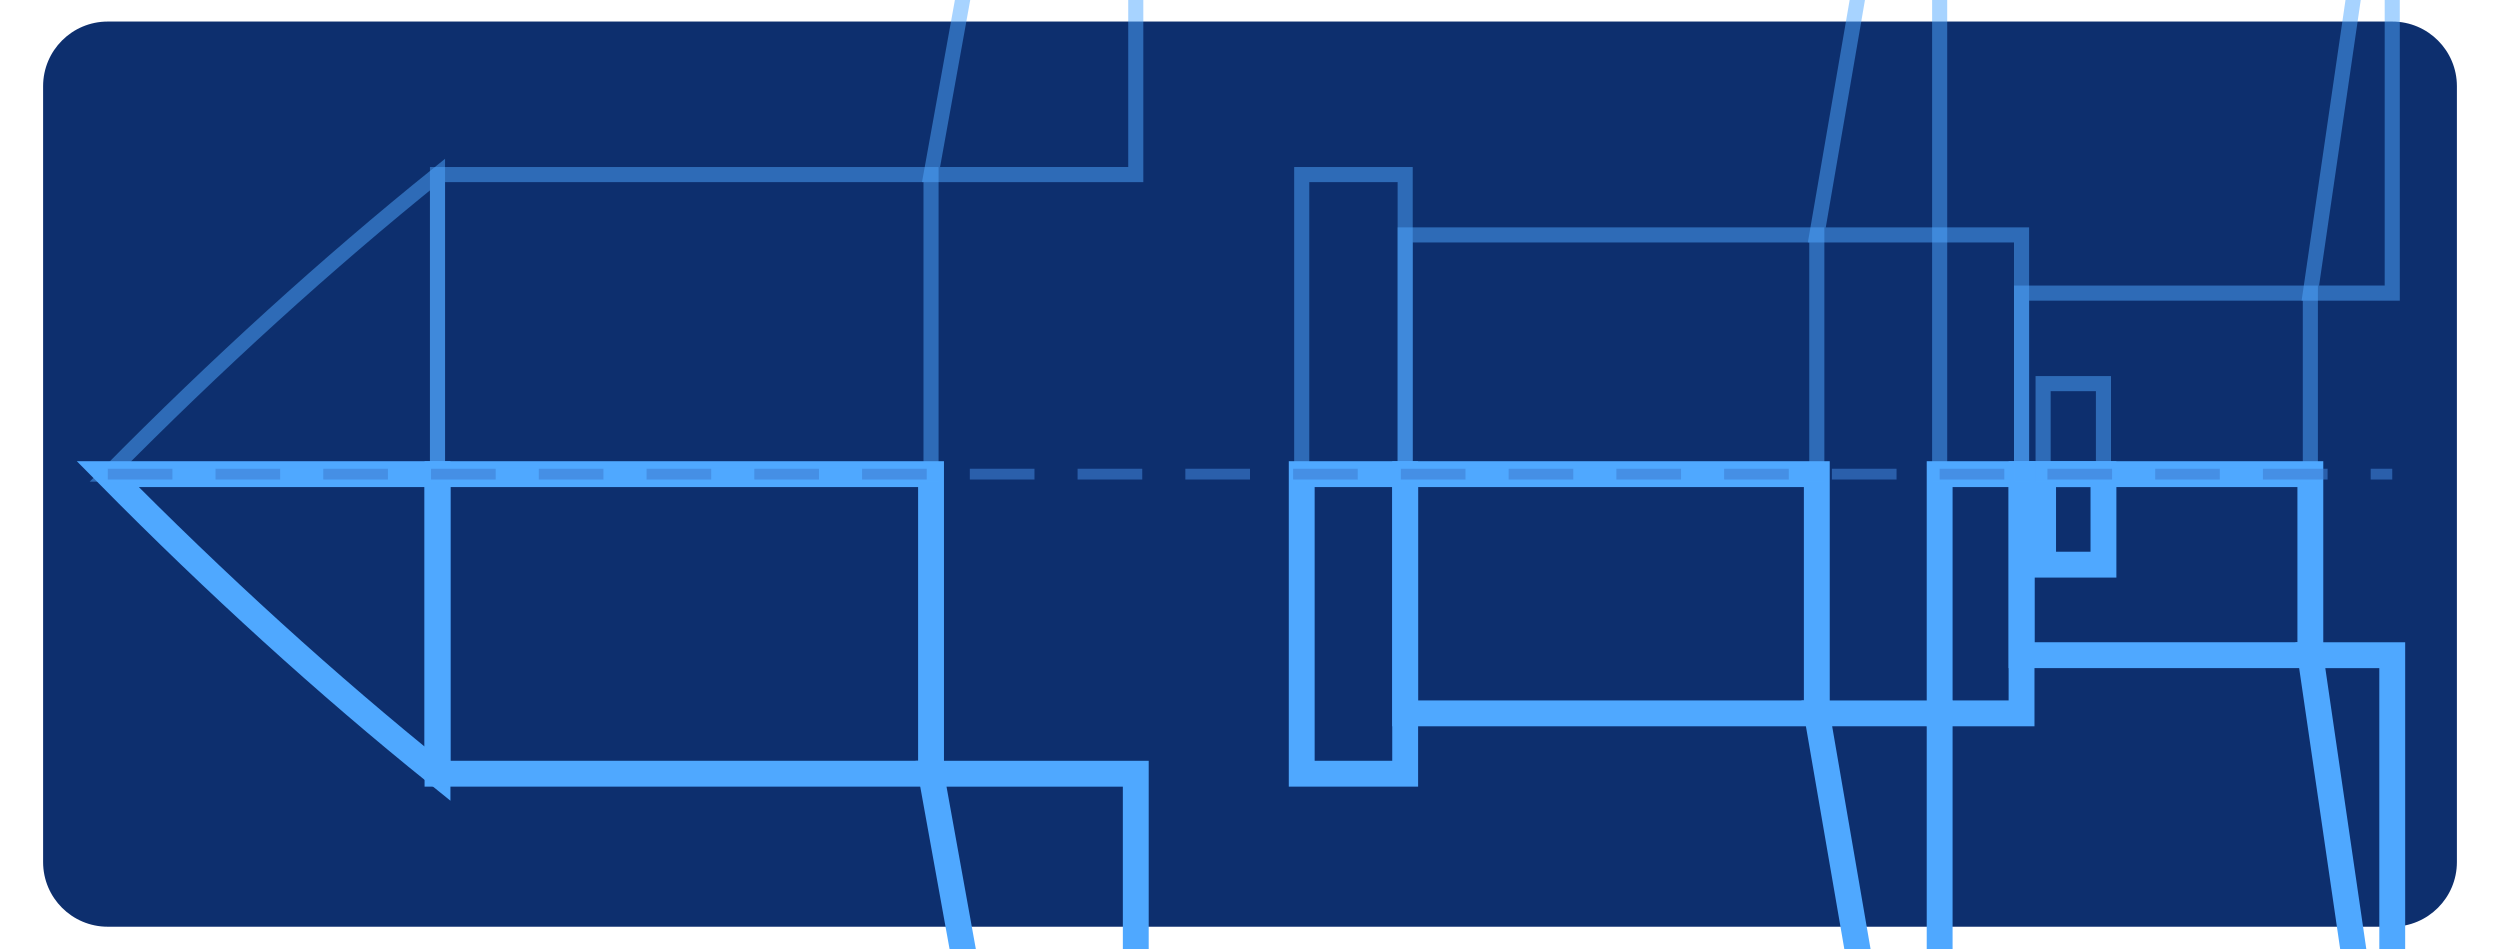
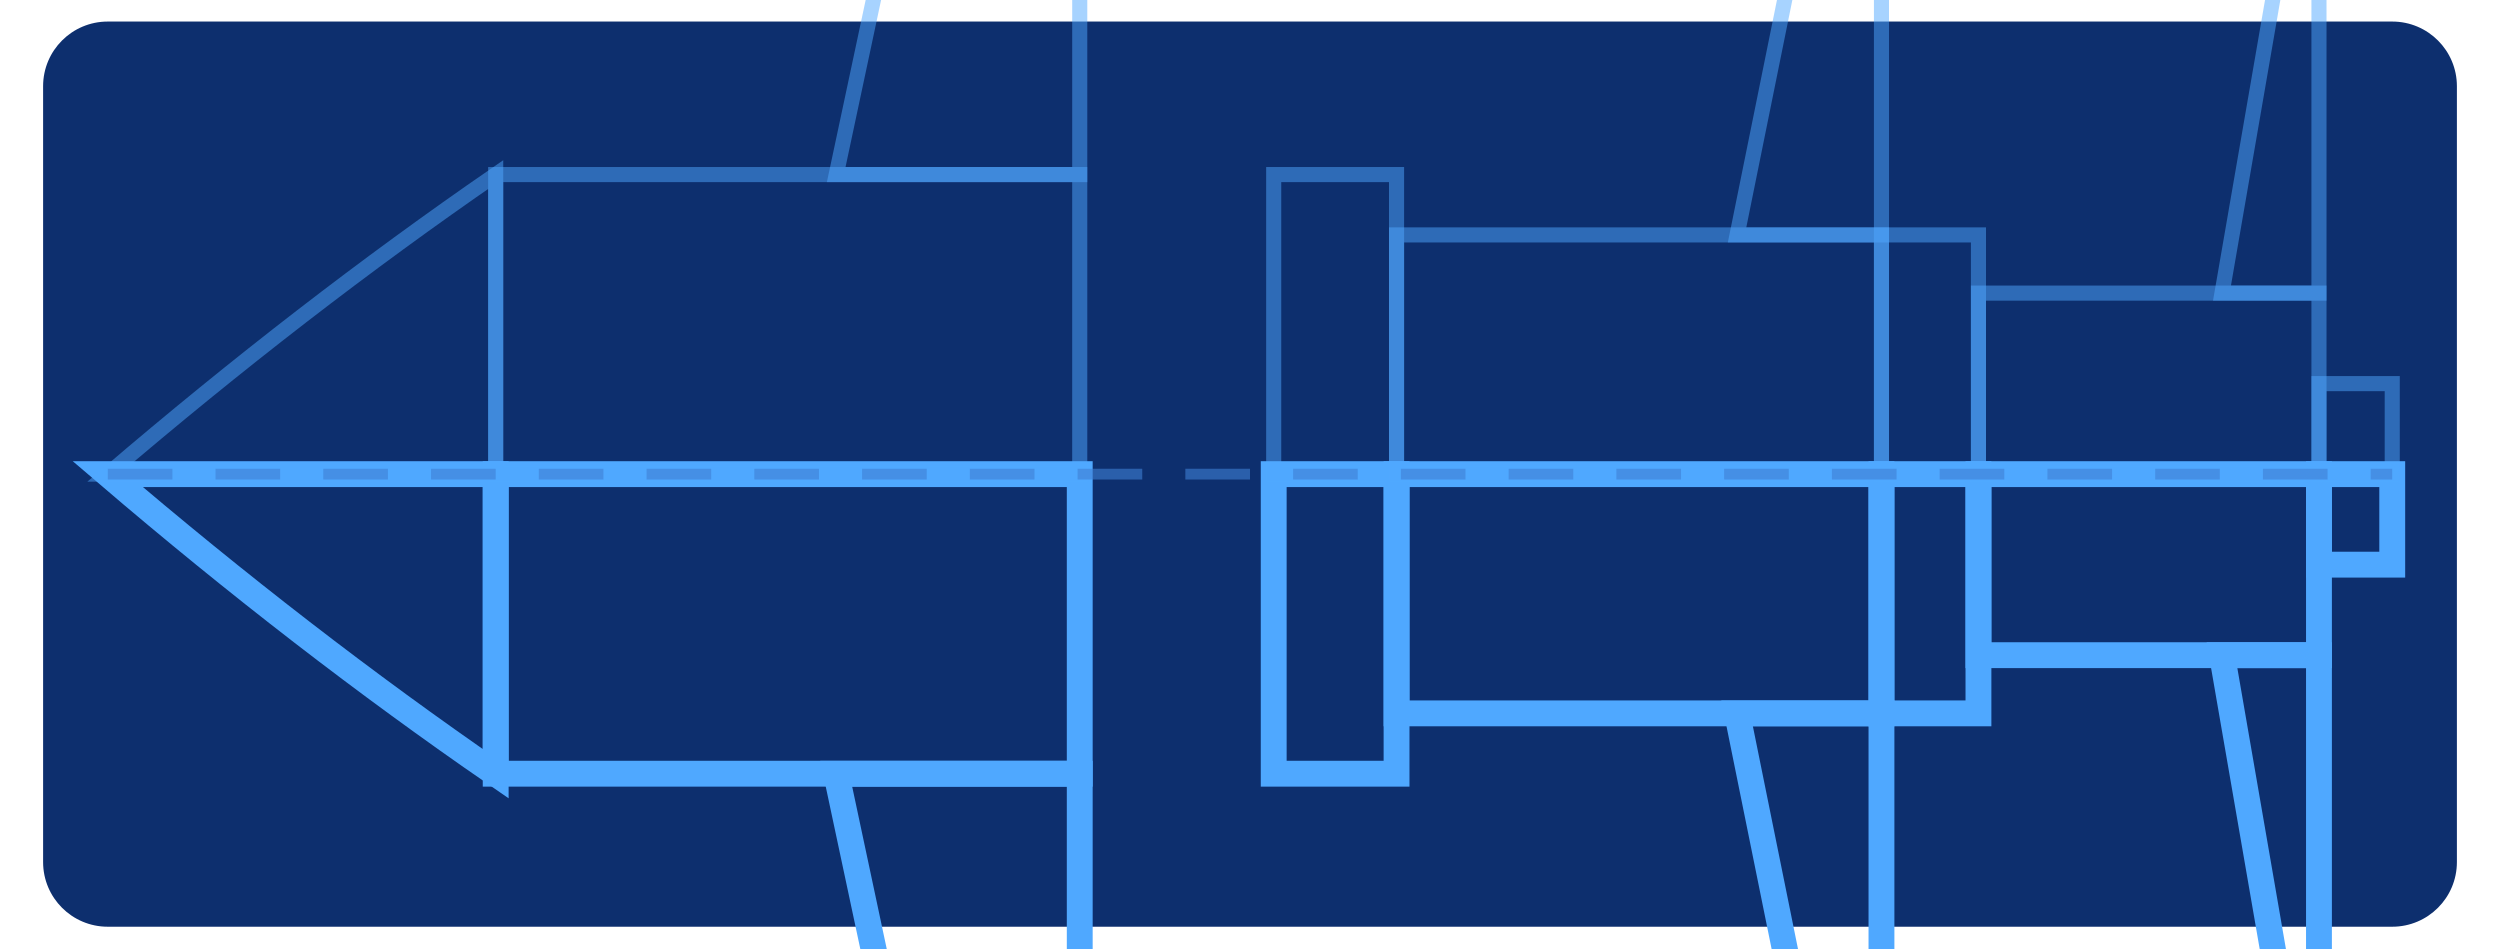
<svg xmlns="http://www.w3.org/2000/svg" viewBox="0 0 116 44" width="232" height="88" preserveAspectRatio="xMidYMid meet">
  <rect x="2" y="1" width="112" height="42" rx="3" fill="#0d2f6e" />
-   <path d="M 5.0 22.0 Q 12.6 29.7 20.3 35.9 L 20.3 22.0 Z" fill="none" stroke="#4fa8ff" stroke-width="1.2" />
-   <path d="M 5.0 22.0 Q 12.6 29.7 20.3 35.9 L 20.3 22.0 Z" transform="translate(0 44) scale(1 -1)" fill="none" stroke="#4fa8ff" stroke-width="0.7" opacity="0.5" />
-   <path d="M 20.3 22.0 L 20.3 35.9 L 43.2 35.9 L 43.2 22.0 Z" fill="none" stroke="#4fa8ff" stroke-width="1.2" />
-   <path d="M 20.3 22.0 L 20.3 35.9 L 43.2 35.9 L 43.2 22.0 Z" transform="translate(0 44) scale(1 -1)" fill="none" stroke="#4fa8ff" stroke-width="0.7" opacity="0.5" />
-   <path d="M 43.2 35.9 L 49.9 73.0 L 52.7 73.0 L 52.7 35.9 Z" fill="none" stroke="#4fa8ff" stroke-width="1.2" />
-   <path d="M 43.2 35.9 L 49.9 73.0 L 52.7 73.0 L 52.7 35.9 Z" transform="translate(0 44) scale(1 -1)" fill="none" stroke="#4fa8ff" stroke-width="0.7" opacity="0.5" />
-   <path d="M 60.4 22.0 L 60.4 35.9 L 65.2 35.9 L 65.2 22.0 Z" fill="none" stroke="#4fa8ff" stroke-width="1.2" />
-   <path d="M 60.4 22.0 L 60.4 35.9 L 65.2 35.9 L 65.2 22.0 Z" transform="translate(0 44) scale(1 -1)" fill="none" stroke="#4fa8ff" stroke-width="0.7" opacity="0.5" />
-   <path d="M 65.2 22.0 L 65.2 33.1 L 84.3 33.1 L 84.3 22.0 Z" fill="none" stroke="#4fa8ff" stroke-width="1.2" />
-   <path d="M 65.2 22.0 L 65.2 33.1 L 84.3 33.1 L 84.3 22.0 Z" transform="translate(0 44) scale(1 -1)" fill="none" stroke="#4fa8ff" stroke-width="0.7" opacity="0.5" />
-   <path d="M 84.3 33.1 L 88.3 56.3 L 90.0 56.3 L 90.0 33.1 Z" fill="none" stroke="#4fa8ff" stroke-width="1.2" />
-   <path d="M 84.3 33.1 L 88.3 56.3 L 90.0 56.3 L 90.0 33.1 Z" transform="translate(0 44) scale(1 -1)" fill="none" stroke="#4fa8ff" stroke-width="0.7" opacity="0.5" />
-   <path d="M 90.0 22.0 L 90.0 33.1 L 93.8 33.1 L 93.8 22.0 Z" fill="none" stroke="#4fa8ff" stroke-width="1.2" />
-   <path d="M 90.0 22.0 L 90.0 33.1 L 93.8 33.1 L 93.8 22.0 Z" transform="translate(0 44) scale(1 -1)" fill="none" stroke="#4fa8ff" stroke-width="0.7" opacity="0.5" />
-   <path d="M 93.8 22.0 L 93.8 30.4 L 107.2 30.4 L 107.2 22.0 Z" fill="none" stroke="#4fa8ff" stroke-width="1.2" />
-   <path d="M 93.8 22.0 L 93.8 30.4 L 107.2 30.4 L 107.2 22.0 Z" transform="translate(0 44) scale(1 -1)" fill="none" stroke="#4fa8ff" stroke-width="0.7" opacity="0.5" />
-   <path d="M 107.2 30.4 L 109.9 48.9 L 111.0 48.9 L 111.0 30.4 Z" fill="none" stroke="#4fa8ff" stroke-width="1.2" />
-   <path d="M 107.2 30.4 L 109.9 48.9 L 111.0 48.9 L 111.0 30.4 Z" transform="translate(0 44) scale(1 -1)" fill="none" stroke="#4fa8ff" stroke-width="0.7" opacity="0.5" />
-   <path d="M 94.8 22.0 L 94.8 26.2 L 97.6 26.2 L 97.6 22.0 Z" fill="none" stroke="#4fa8ff" stroke-width="1.2" />
-   <path d="M 94.8 22.0 L 94.8 26.2 L 97.6 26.2 L 97.6 22.0 Z" transform="translate(0 44) scale(1 -1)" fill="none" stroke="#4fa8ff" stroke-width="0.7" opacity="0.5" />
+   <path d="M 5.0 22.0 Q 14.0 29.7 23.0 35.9 L 23.0 22.0 Z" fill="none" stroke="#4fa8ff" stroke-width="1.2" />
+   <path d="M 5.0 22.0 Q 14.0 29.7 23.0 35.9 L 23.0 22.0 Z" transform="translate(0 44) scale(1 -1)" fill="none" stroke="#4fa8ff" stroke-width="0.7" opacity="0.5" />
+   <path d="M 23.0 22.0 L 23.0 35.9 L 50.1 35.9 L 50.1 22.0 Z" fill="none" stroke="#4fa8ff" stroke-width="1.2" />
+   <path d="M 23.0 22.0 L 23.0 35.9 L 50.1 35.9 L 50.1 22.0 Z" transform="translate(0 44) scale(1 -1)" fill="none" stroke="#4fa8ff" stroke-width="0.7" opacity="0.5" />
+   <path d="M 38.8 35.9 L 46.7 73.0 L 50.1 73.0 L 50.1 35.9 Z" fill="none" stroke="#4fa8ff" stroke-width="1.2" />
+   <path d="M 38.8 35.9 L 46.7 73.0 L 50.1 73.0 L 50.1 35.9 Z" transform="translate(0 44) scale(1 -1)" fill="none" stroke="#4fa8ff" stroke-width="0.7" opacity="0.5" />
+   <path d="M 59.1 22.0 L 59.1 35.9 L 64.8 35.9 L 64.8 22.0 Z" fill="none" stroke="#4fa8ff" stroke-width="1.2" />
+   <path d="M 59.1 22.0 L 59.1 35.9 L 64.8 35.9 L 64.8 22.0 Z" transform="translate(0 44) scale(1 -1)" fill="none" stroke="#4fa8ff" stroke-width="0.7" opacity="0.5" />
+   <path d="M 64.8 22.0 L 64.8 33.1 L 87.3 33.1 L 87.3 22.0 Z" fill="none" stroke="#4fa8ff" stroke-width="1.2" />
+   <path d="M 64.8 22.0 L 64.8 33.1 L 87.3 33.1 L 87.3 22.0 Z" transform="translate(0 44) scale(1 -1)" fill="none" stroke="#4fa8ff" stroke-width="0.7" opacity="0.5" />
+   <path d="M 80.6 33.1 L 85.3 56.3 L 87.3 56.3 L 87.3 33.1 Z" fill="none" stroke="#4fa8ff" stroke-width="1.2" />
+   <path d="M 80.6 33.1 L 85.3 56.3 L 87.3 56.3 L 87.3 33.1 Z" transform="translate(0 44) scale(1 -1)" fill="none" stroke="#4fa8ff" stroke-width="0.7" opacity="0.5" />
+   <path d="M 87.3 22.0 L 87.3 33.1 L 91.8 33.1 L 91.8 22.0 Z" fill="none" stroke="#4fa8ff" stroke-width="1.2" />
+   <path d="M 87.3 22.0 L 87.3 33.1 L 91.8 33.1 L 91.8 22.0 Z" transform="translate(0 44) scale(1 -1)" fill="none" stroke="#4fa8ff" stroke-width="0.7" opacity="0.5" />
+   <path d="M 91.8 22.0 L 91.8 30.4 L 107.6 30.4 L 107.6 22.0 Z" fill="none" stroke="#4fa8ff" stroke-width="1.2" />
+   <path d="M 91.8 22.0 L 91.8 30.4 L 107.6 30.4 L 107.6 22.0 Z" transform="translate(0 44) scale(1 -1)" fill="none" stroke="#4fa8ff" stroke-width="0.7" opacity="0.5" />
+   <path d="M 103.1 30.4 L 106.3 48.9 L 107.6 48.9 L 107.6 30.4 Z" fill="none" stroke="#4fa8ff" stroke-width="1.2" />
+   <path d="M 103.1 30.4 L 106.3 48.9 L 107.6 48.9 L 107.6 30.4 Z" transform="translate(0 44) scale(1 -1)" fill="none" stroke="#4fa8ff" stroke-width="0.7" opacity="0.5" />
+   <path d="M 107.6 22.0 L 107.6 26.2 L 111.0 26.2 L 111.0 22.0 Z" fill="none" stroke="#4fa8ff" stroke-width="1.2" />
+   <path d="M 107.6 22.0 L 107.6 26.2 L 111.0 26.2 L 111.0 22.0 Z" transform="translate(0 44) scale(1 -1)" fill="none" stroke="#4fa8ff" stroke-width="0.7" opacity="0.5" />
  <line x1="5" y1="22" x2="111" y2="22" stroke="#3d7fd4" stroke-width="0.5" stroke-dasharray="3 2" opacity="0.6" />
</svg>
